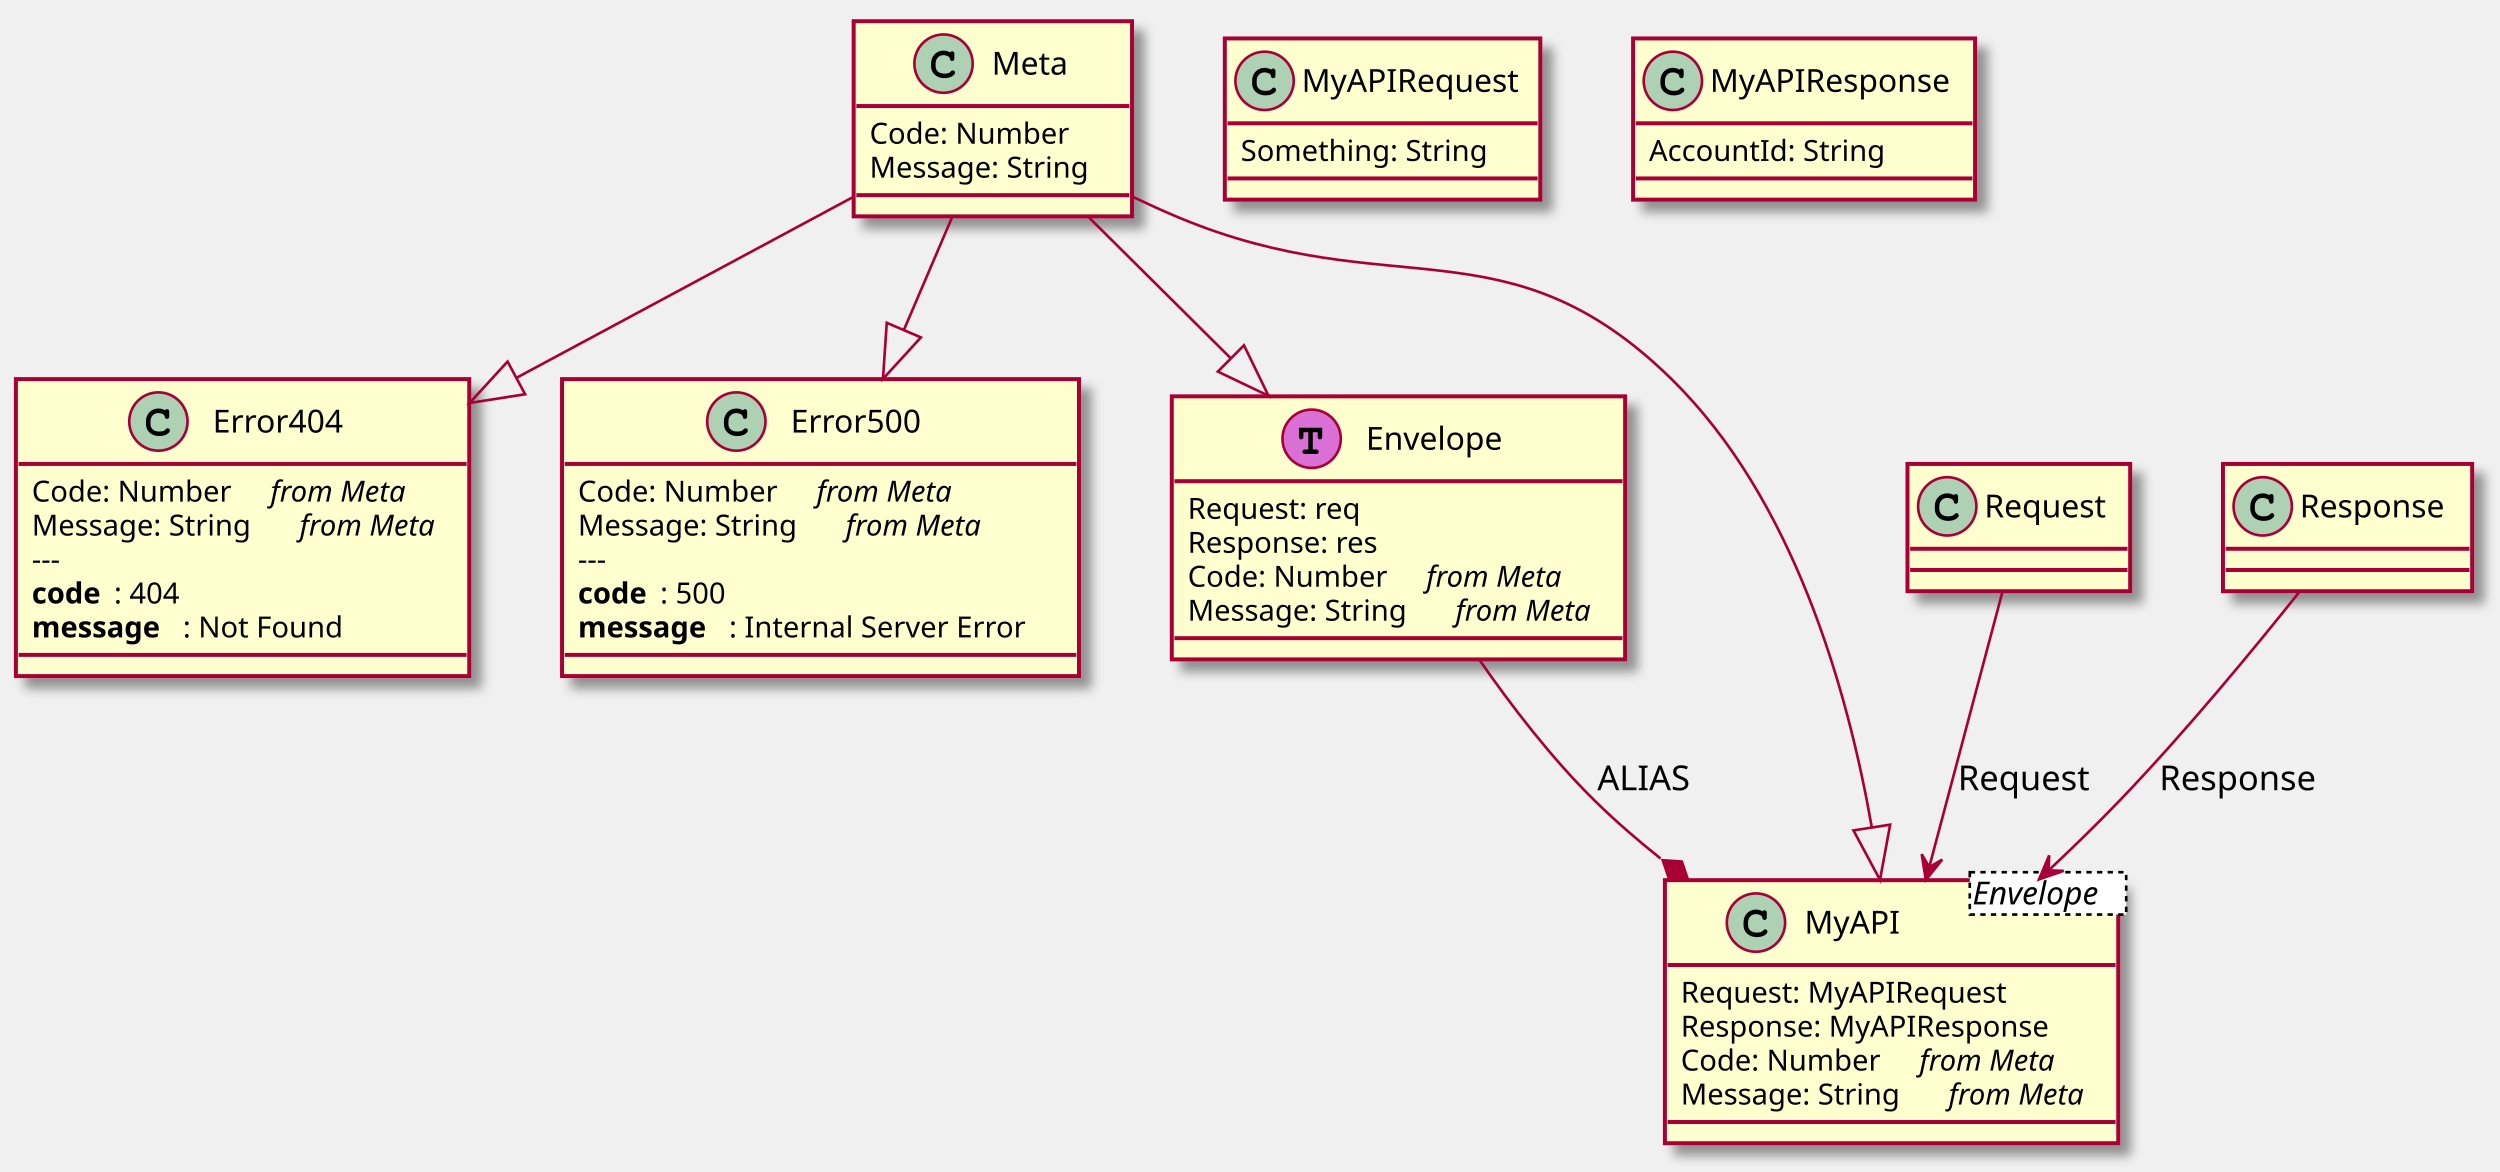
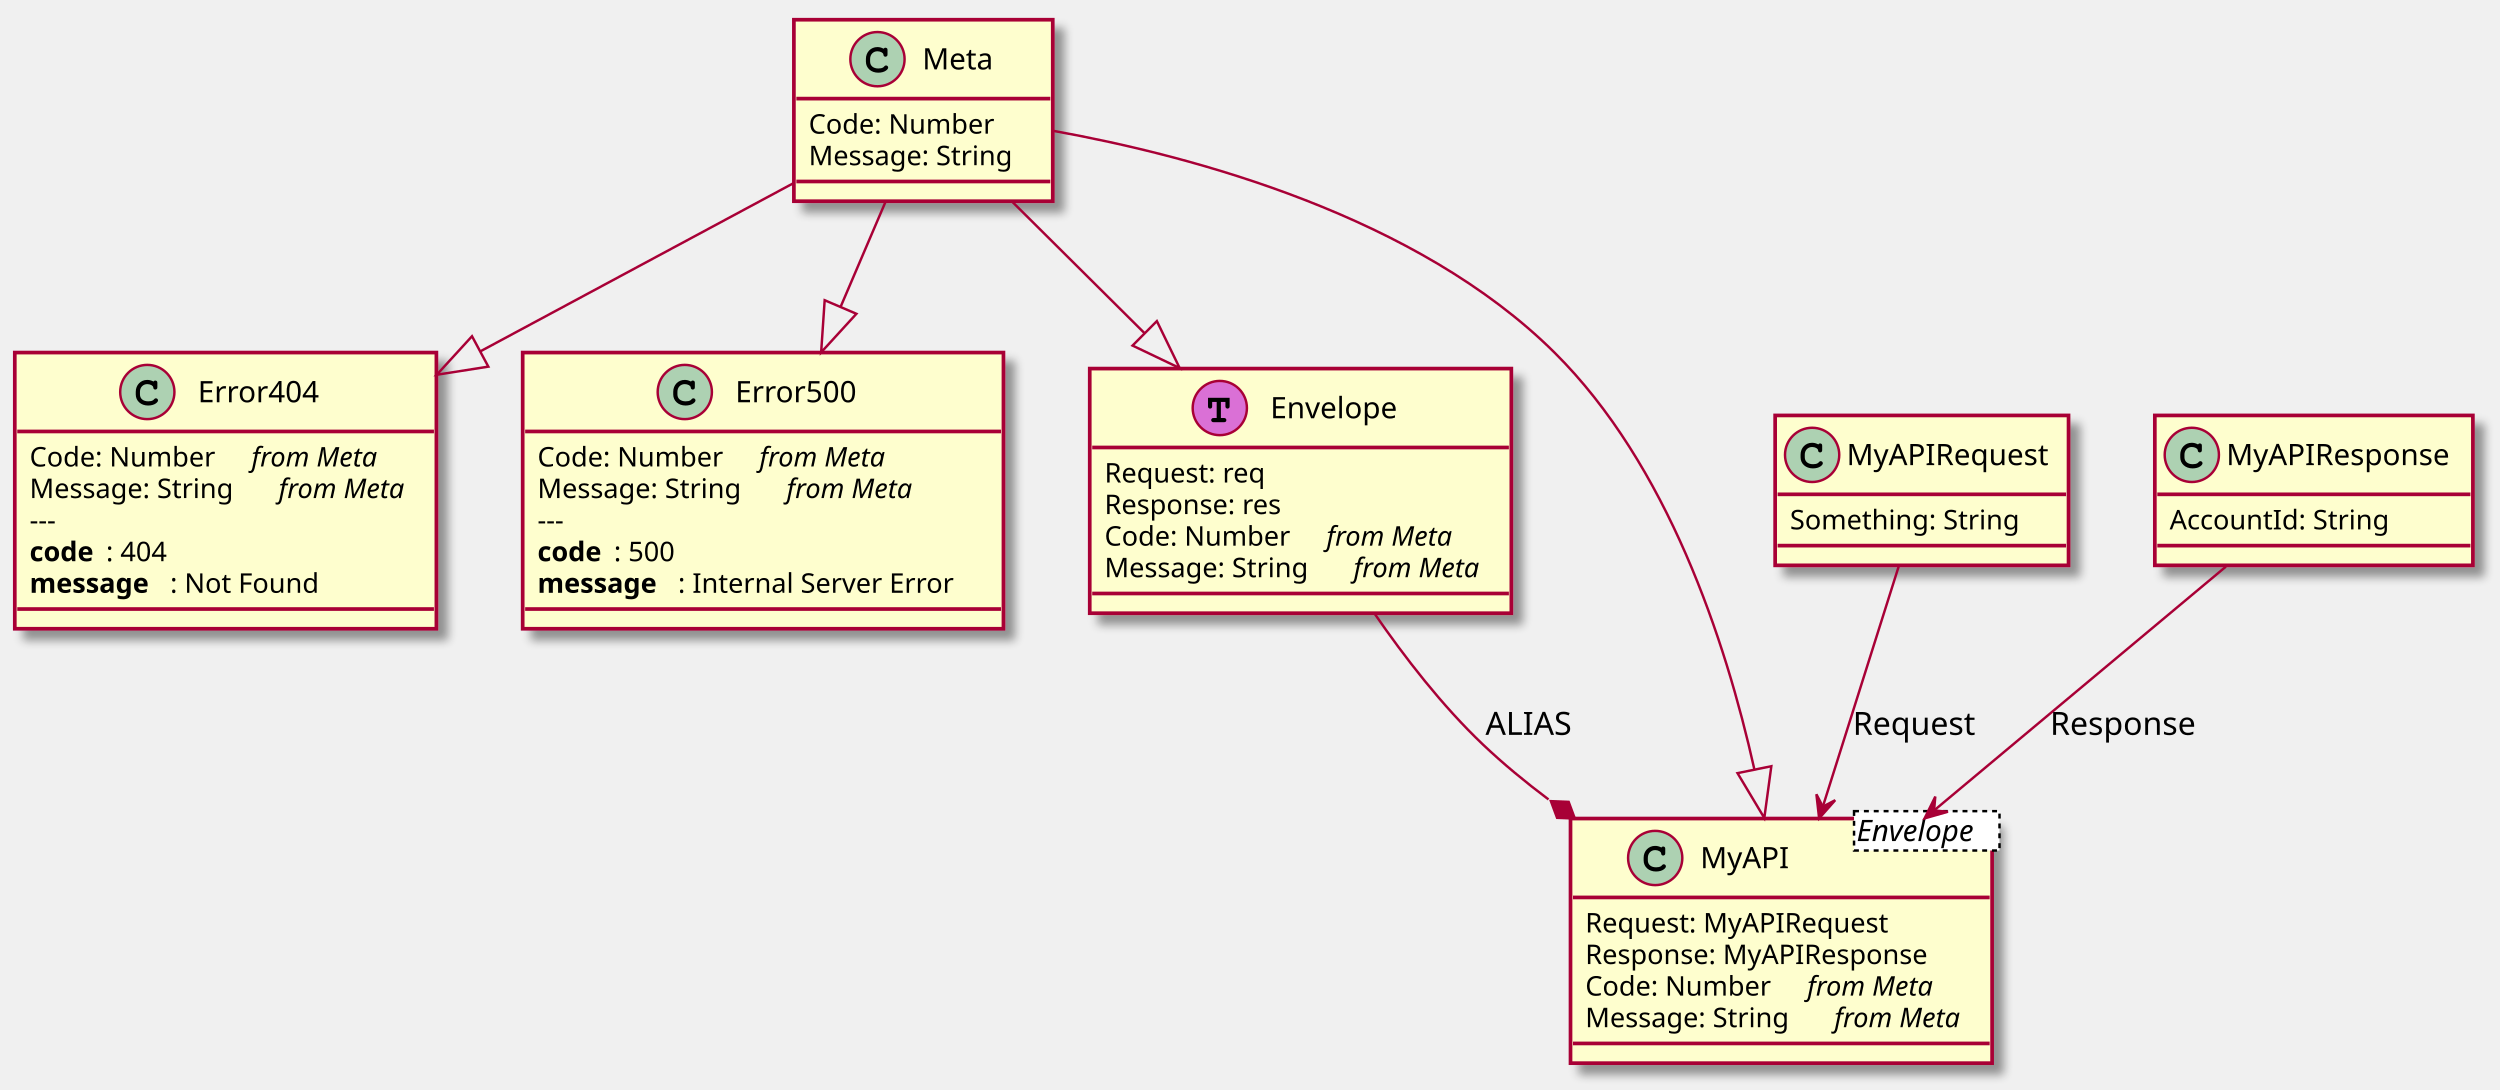
- <svg xmlns="http://www.w3.org/2000/svg" contentScriptType="application/ecmascript" contentStyleType="text/css" height="442px" preserveAspectRatio="none" style="width:943px;height:442px;" version="1.1" viewBox="0 0 943 442" width="943px" zoomAndPan="magnify">
+ <svg xmlns="http://www.w3.org/2000/svg" contentScriptType="application/ecmascript" contentStyleType="text/css" height="442px" preserveAspectRatio="none" style="width:1014px;height:442px;" version="1.1" viewBox="0 0 1014 442" width="1014px" zoomAndPan="magnify">
  <defs>
-     <filter height="300%" id="f1j2s42q5crube" width="300%" x="-1" y="-1">
+     <filter height="300%" id="f1agj2bwanm4j8" width="300%" x="-1" y="-1">
      <feGaussianBlur result="blurOut" stdDeviation="2.0" />
      <feColorMatrix in="blurOut" result="blurOut2" type="matrix" values="0 0 0 0 0 0 0 0 0 0 0 0 0 0 0 0 0 0 .4 0" />
      <feOffset dx="4.0" dy="4.0" in="blurOut2" result="blurOut3" />
      <feBlend in="SourceGraphic" in2="blurOut3" mode="normal" />
    </filter>
  </defs>
  <g>
-     <rect fill="#FEFECE" filter="url(#f1j2s42q5crube)" height="73.609" id="Meta" style="stroke: #A80036; stroke-width: 1.5;" width="105" x="322" y="8" />
+     <rect fill="#FEFECE" filter="url(#f1agj2bwanm4j8)" height="73.609" id="Meta" style="stroke: #A80036; stroke-width: 1.5;" width="105" x="322" y="8" />
    <ellipse cx="355.9" cy="24" fill="#ADD1B2" rx="11" ry="11" style="stroke: #A80036; stroke-width: 1.0;" />
    <path d="M358.244,19.672 L358.416,19.75 C358.634,19.438 358.837,19.344 359.134,19.344 C359.431,19.344 359.712,19.484 359.869,19.75 C359.962,19.906 359.978,20.031 359.978,20.469 L359.978,21.891 C359.978,22.312 359.947,22.5 359.837,22.656 C359.666,22.875 359.4,23.016 359.134,23.016 C358.916,23.016 358.681,22.906 358.541,22.766 C358.4,22.641 358.369,22.516 358.306,22.109 C358.212,21.703 358.041,21.484 357.556,21.203 C357.087,20.953 356.478,20.797 355.9,20.797 C354.166,20.797 352.916,22.109 352.916,23.891 L352.916,24.984 C352.916,26.688 354.212,27.781 356.259,27.781 C357.025,27.781 357.712,27.656 358.134,27.391 C358.322,27.297 358.322,27.297 358.775,26.812 C358.962,26.625 359.166,26.547 359.384,26.547 C359.853,26.547 360.244,26.938 360.244,27.391 C360.244,27.781 359.916,28.234 359.337,28.641 C358.587,29.188 357.431,29.484 356.212,29.484 C353.322,29.484 351.212,27.594 351.212,25.016 L351.212,23.891 C351.212,21.172 353.212,19.094 355.837,19.094 C356.712,19.094 357.306,19.234 358.244,19.672 Z " />
    <text fill="#000000" font-family="sans-serif" font-size="12" lengthAdjust="spacingAndGlyphs" textLength="31" x="374.1" y="28.154">Meta</text>
    <line style="stroke: #A80036; stroke-width: 1.5;" x1="323" x2="426" y1="40" y2="40" />
    <text fill="#000000" font-family="sans-serif" font-size="11" lengthAdjust="spacingAndGlyphs" textLength="82" x="328" y="54.21">Code: Number</text>
    <text fill="#000000" font-family="sans-serif" font-size="11" lengthAdjust="spacingAndGlyphs" textLength="93" x="328" y="67.015">Message: String</text>
    <line style="stroke: #A80036; stroke-width: 1.5;" x1="323" x2="426" y1="73.609" y2="73.609" />
-     <rect fill="#FEFECE" filter="url(#f1j2s42q5crube)" height="112.023" id="Error404" style="stroke: #A80036; stroke-width: 1.5;" width="171" x="6" y="143" />
+     <rect fill="#FEFECE" filter="url(#f1agj2bwanm4j8)" height="112.023" id="Error404" style="stroke: #A80036; stroke-width: 1.5;" width="171" x="6" y="143" />
    <ellipse cx="59.75" cy="159" fill="#ADD1B2" rx="11" ry="11" style="stroke: #A80036; stroke-width: 1.0;" />
    <path d="M62.094,154.672 L62.266,154.75 C62.484,154.438 62.688,154.344 62.984,154.344 C63.281,154.344 63.562,154.484 63.719,154.75 C63.812,154.906 63.828,155.031 63.828,155.469 L63.828,156.891 C63.828,157.312 63.797,157.5 63.688,157.656 C63.516,157.875 63.25,158.016 62.984,158.016 C62.766,158.016 62.531,157.906 62.391,157.766 C62.25,157.641 62.219,157.516 62.156,157.109 C62.062,156.703 61.891,156.484 61.406,156.203 C60.938,155.953 60.328,155.797 59.75,155.797 C58.016,155.797 56.766,157.109 56.766,158.891 L56.766,159.984 C56.766,161.688 58.062,162.781 60.109,162.781 C60.875,162.781 61.562,162.656 61.984,162.391 C62.172,162.297 62.172,162.297 62.625,161.812 C62.812,161.625 63.016,161.547 63.234,161.547 C63.703,161.547 64.094,161.938 64.094,162.391 C64.094,162.781 63.766,163.234 63.188,163.641 C62.438,164.188 61.281,164.484 60.062,164.484 C57.172,164.484 55.062,162.594 55.062,160.016 L55.062,158.891 C55.062,156.172 57.062,154.094 59.688,154.094 C60.562,154.094 61.156,154.234 62.094,154.672 Z " />
    <text fill="#000000" font-family="sans-serif" font-size="12" lengthAdjust="spacingAndGlyphs" textLength="55" x="80.25" y="163.154">Error404</text>
    <line style="stroke: #A80036; stroke-width: 1.5;" x1="7" x2="176" y1="175" y2="175" />
    <text fill="#000000" font-family="sans-serif" font-size="11" lengthAdjust="spacingAndGlyphs" textLength="82" x="12" y="189.21">Code: Number</text>
    <text fill="#000000" font-family="sans-serif" font-size="11" font-style="italic" lengthAdjust="spacingAndGlyphs" textLength="58" x="102" y="189.21">from Meta</text>
    <text fill="#000000" font-family="sans-serif" font-size="11" lengthAdjust="spacingAndGlyphs" textLength="93" x="12" y="202.015">Message: String</text>
    <text fill="#000000" font-family="sans-serif" font-size="11" font-style="italic" lengthAdjust="spacingAndGlyphs" textLength="58" x="113" y="202.015">from Meta</text>
    <text fill="#000000" font-family="sans-serif" font-size="11" lengthAdjust="spacingAndGlyphs" textLength="12" x="12" y="214.82">---</text>
    <text fill="#000000" font-family="sans-serif" font-size="11" font-weight="bold" lengthAdjust="spacingAndGlyphs" textLength="31" x="12" y="227.625">code</text>
    <text fill="#000000" font-family="sans-serif" font-size="11" lengthAdjust="spacingAndGlyphs" textLength="29" x="43" y="227.625">: 404</text>
    <text fill="#000000" font-family="sans-serif" font-size="11" font-weight="bold" lengthAdjust="spacingAndGlyphs" textLength="57" x="12" y="240.429">message</text>
    <text fill="#000000" font-family="sans-serif" font-size="11" lengthAdjust="spacingAndGlyphs" textLength="65" x="69" y="240.429">: Not Found</text>
    <line style="stroke: #A80036; stroke-width: 1.5;" x1="7" x2="176" y1="247.023" y2="247.023" />
-     <rect fill="#FEFECE" filter="url(#f1j2s42q5crube)" height="112.023" id="Error500" style="stroke: #A80036; stroke-width: 1.5;" width="195" x="212" y="143" />
+     <rect fill="#FEFECE" filter="url(#f1agj2bwanm4j8)" height="112.023" id="Error500" style="stroke: #A80036; stroke-width: 1.5;" width="195" x="212" y="143" />
    <ellipse cx="277.75" cy="159" fill="#ADD1B2" rx="11" ry="11" style="stroke: #A80036; stroke-width: 1.0;" />
    <path d="M280.094,154.672 L280.266,154.75 C280.484,154.438 280.688,154.344 280.984,154.344 C281.281,154.344 281.562,154.484 281.719,154.75 C281.812,154.906 281.828,155.031 281.828,155.469 L281.828,156.891 C281.828,157.312 281.797,157.5 281.688,157.656 C281.516,157.875 281.25,158.016 280.984,158.016 C280.766,158.016 280.531,157.906 280.391,157.766 C280.25,157.641 280.219,157.516 280.156,157.109 C280.062,156.703 279.891,156.484 279.406,156.203 C278.938,155.953 278.328,155.797 277.75,155.797 C276.016,155.797 274.766,157.109 274.766,158.891 L274.766,159.984 C274.766,161.688 276.062,162.781 278.109,162.781 C278.875,162.781 279.562,162.656 279.984,162.391 C280.172,162.297 280.172,162.297 280.625,161.812 C280.812,161.625 281.016,161.547 281.234,161.547 C281.703,161.547 282.094,161.938 282.094,162.391 C282.094,162.781 281.766,163.234 281.188,163.641 C280.438,164.188 279.281,164.484 278.062,164.484 C275.172,164.484 273.062,162.594 273.062,160.016 L273.062,158.891 C273.062,156.172 275.062,154.094 277.688,154.094 C278.562,154.094 279.156,154.234 280.094,154.672 Z " />
    <text fill="#000000" font-family="sans-serif" font-size="12" lengthAdjust="spacingAndGlyphs" textLength="55" x="298.25" y="163.154">Error500</text>
    <line style="stroke: #A80036; stroke-width: 1.5;" x1="213" x2="406" y1="175" y2="175" />
    <text fill="#000000" font-family="sans-serif" font-size="11" lengthAdjust="spacingAndGlyphs" textLength="82" x="218" y="189.21">Code: Number</text>
    <text fill="#000000" font-family="sans-serif" font-size="11" font-style="italic" lengthAdjust="spacingAndGlyphs" textLength="58" x="308" y="189.21">from Meta</text>
    <text fill="#000000" font-family="sans-serif" font-size="11" lengthAdjust="spacingAndGlyphs" textLength="93" x="218" y="202.015">Message: String</text>
    <text fill="#000000" font-family="sans-serif" font-size="11" font-style="italic" lengthAdjust="spacingAndGlyphs" textLength="58" x="319" y="202.015">from Meta</text>
    <text fill="#000000" font-family="sans-serif" font-size="11" lengthAdjust="spacingAndGlyphs" textLength="12" x="218" y="214.82">---</text>
    <text fill="#000000" font-family="sans-serif" font-size="11" font-weight="bold" lengthAdjust="spacingAndGlyphs" textLength="31" x="218" y="227.625">code</text>
    <text fill="#000000" font-family="sans-serif" font-size="11" lengthAdjust="spacingAndGlyphs" textLength="29" x="249" y="227.625">: 500</text>
    <text fill="#000000" font-family="sans-serif" font-size="11" font-weight="bold" lengthAdjust="spacingAndGlyphs" textLength="57" x="218" y="240.429">message</text>
    <text fill="#000000" font-family="sans-serif" font-size="11" lengthAdjust="spacingAndGlyphs" textLength="126" x="275" y="240.429">: Internal Server Error</text>
    <line style="stroke: #A80036; stroke-width: 1.5;" x1="213" x2="406" y1="247.023" y2="247.023" />
-     <rect fill="#FEFECE" filter="url(#f1j2s42q5crube)" height="99.219" id="Envelope" style="stroke: #A80036; stroke-width: 1.5;" width="171" x="442" y="149.5" />
+     <rect fill="#FEFECE" filter="url(#f1agj2bwanm4j8)" height="99.219" id="Envelope" style="stroke: #A80036; stroke-width: 1.5;" width="171" x="442" y="149.5" />
    <ellipse cx="494.75" cy="165.5" fill="#DA70D6" rx="11" ry="11" style="stroke: #A80036; stroke-width: 1.0;" />
    <path d="M495.188,163.031 L495.188,169.547 L496.312,169.547 C496.766,169.547 496.906,169.578 497.062,169.703 C497.297,169.875 497.422,170.125 497.422,170.406 C497.422,170.688 497.281,170.984 497.016,171.125 C496.906,171.203 496.641,171.25 496.312,171.25 L492.375,171.25 C491.984,171.25 491.766,171.203 491.609,171.078 C491.391,170.922 491.25,170.656 491.25,170.406 C491.25,170.109 491.406,169.828 491.656,169.672 C491.812,169.562 491.938,169.547 492.375,169.547 L493.484,169.547 L493.484,163.031 L491.656,163.031 L491.656,164.625 C491.656,165.078 491.625,165.219 491.516,165.391 C491.344,165.609 491.094,165.734 490.812,165.734 C490.531,165.734 490.234,165.594 490.078,165.328 C490,165.188 489.969,165.016 489.969,164.625 L489.969,161.344 L498.734,161.344 L498.734,164.625 C498.734,165.094 498.719,165.219 498.578,165.391 C498.406,165.609 498.156,165.734 497.891,165.734 C497.594,165.734 497.312,165.578 497.156,165.328 C497.062,165.188 497.031,165.016 497.031,164.625 L497.031,163.031 Z " />
    <text fill="#000000" font-family="sans-serif" font-size="12" lengthAdjust="spacingAndGlyphs" textLength="57" x="515.25" y="169.654">Envelope</text>
    <line style="stroke: #A80036; stroke-width: 1.5;" x1="443" x2="612" y1="181.5" y2="181.5" />
    <text fill="#000000" font-family="sans-serif" font-size="11" lengthAdjust="spacingAndGlyphs" textLength="73" x="448" y="195.71">Request: req</text>
    <text fill="#000000" font-family="sans-serif" font-size="11" lengthAdjust="spacingAndGlyphs" textLength="83" x="448" y="208.515">Response: res</text>
    <text fill="#000000" font-family="sans-serif" font-size="11" lengthAdjust="spacingAndGlyphs" textLength="82" x="448" y="221.32">Code: Number</text>
    <text fill="#000000" font-family="sans-serif" font-size="11" font-style="italic" lengthAdjust="spacingAndGlyphs" textLength="58" x="538" y="221.32">from Meta</text>
    <text fill="#000000" font-family="sans-serif" font-size="11" lengthAdjust="spacingAndGlyphs" textLength="93" x="448" y="234.125">Message: String</text>
    <text fill="#000000" font-family="sans-serif" font-size="11" font-style="italic" lengthAdjust="spacingAndGlyphs" textLength="58" x="549" y="234.125">from Meta</text>
    <line style="stroke: #A80036; stroke-width: 1.5;" x1="443" x2="612" y1="240.719" y2="240.719" />
-     <rect fill="#FEFECE" filter="url(#f1j2s42q5crube)" height="60.805" id="MyAPIRequest" style="stroke: #A80036; stroke-width: 1.5;" width="119" x="462" y="14.5" />
-     <ellipse cx="477" cy="30.5" fill="#ADD1B2" rx="11" ry="11" style="stroke: #A80036; stroke-width: 1.0;" />
-     <path d="M479.344,26.172 L479.516,26.25 C479.734,25.938 479.938,25.844 480.234,25.844 C480.531,25.844 480.812,25.984 480.969,26.25 C481.062,26.406 481.078,26.531 481.078,26.969 L481.078,28.391 C481.078,28.812 481.047,29 480.938,29.156 C480.766,29.375 480.5,29.516 480.234,29.516 C480.016,29.516 479.781,29.406 479.641,29.266 C479.5,29.141 479.469,29.016 479.406,28.609 C479.312,28.203 479.141,27.984 478.656,27.703 C478.188,27.453 477.578,27.297 477,27.297 C475.266,27.297 474.016,28.609 474.016,30.391 L474.016,31.484 C474.016,33.188 475.312,34.281 477.359,34.281 C478.125,34.281 478.812,34.156 479.234,33.891 C479.422,33.797 479.422,33.797 479.875,33.312 C480.062,33.125 480.266,33.047 480.484,33.047 C480.953,33.047 481.344,33.438 481.344,33.891 C481.344,34.281 481.016,34.734 480.438,35.141 C479.688,35.688 478.531,35.984 477.312,35.984 C474.422,35.984 472.312,34.094 472.312,31.516 L472.312,30.391 C472.312,27.672 474.312,25.594 476.938,25.594 C477.812,25.594 478.406,25.734 479.344,26.172 Z " />
-     <text fill="#000000" font-family="sans-serif" font-size="12" lengthAdjust="spacingAndGlyphs" textLength="87" x="491" y="34.654">MyAPIRequest</text>
-     <line style="stroke: #A80036; stroke-width: 1.5;" x1="463" x2="580" y1="46.5" y2="46.5" />
-     <text fill="#000000" font-family="sans-serif" font-size="11" lengthAdjust="spacingAndGlyphs" textLength="103" x="468" y="60.71">Something: String</text>
-     <line style="stroke: #A80036; stroke-width: 1.5;" x1="463" x2="580" y1="67.305" y2="67.305" />
-     <rect fill="#FEFECE" filter="url(#f1j2s42q5crube)" height="60.805" id="MyAPIResponse" style="stroke: #A80036; stroke-width: 1.5;" width="129" x="616" y="14.5" />
-     <ellipse cx="631" cy="30.5" fill="#ADD1B2" rx="11" ry="11" style="stroke: #A80036; stroke-width: 1.0;" />
-     <path d="M633.344,26.172 L633.516,26.25 C633.734,25.938 633.938,25.844 634.234,25.844 C634.531,25.844 634.812,25.984 634.969,26.25 C635.062,26.406 635.078,26.531 635.078,26.969 L635.078,28.391 C635.078,28.812 635.047,29 634.938,29.156 C634.766,29.375 634.5,29.516 634.234,29.516 C634.016,29.516 633.781,29.406 633.641,29.266 C633.5,29.141 633.469,29.016 633.406,28.609 C633.312,28.203 633.141,27.984 632.656,27.703 C632.188,27.453 631.578,27.297 631,27.297 C629.266,27.297 628.016,28.609 628.016,30.391 L628.016,31.484 C628.016,33.188 629.312,34.281 631.359,34.281 C632.125,34.281 632.812,34.156 633.234,33.891 C633.422,33.797 633.422,33.797 633.875,33.312 C634.062,33.125 634.266,33.047 634.484,33.047 C634.953,33.047 635.344,33.438 635.344,33.891 C635.344,34.281 635.016,34.734 634.438,35.141 C633.688,35.688 632.531,35.984 631.312,35.984 C628.422,35.984 626.312,34.094 626.312,31.516 L626.312,30.391 C626.312,27.672 628.312,25.594 630.938,25.594 C631.812,25.594 632.406,25.734 633.344,26.172 Z " />
-     <text fill="#000000" font-family="sans-serif" font-size="12" lengthAdjust="spacingAndGlyphs" textLength="97" x="645" y="34.654">MyAPIResponse</text>
-     <line style="stroke: #A80036; stroke-width: 1.5;" x1="617" x2="744" y1="46.5" y2="46.5" />
-     <text fill="#000000" font-family="sans-serif" font-size="11" lengthAdjust="spacingAndGlyphs" textLength="96" x="622" y="60.71">AccountId: String</text>
-     <line style="stroke: #A80036; stroke-width: 1.5;" x1="617" x2="744" y1="67.305" y2="67.305" />
-     <rect fill="#FEFECE" filter="url(#f1j2s42q5crube)" height="99.219" id="MyAPI" style="stroke: #A80036; stroke-width: 1.5;" width="171" x="628" y="332" />
-     <ellipse cx="662.35" cy="348" fill="#ADD1B2" rx="11" ry="11" style="stroke: #A80036; stroke-width: 1.0;" />
-     <path d="M664.694,343.672 L664.866,343.75 C665.084,343.438 665.288,343.344 665.584,343.344 C665.881,343.344 666.163,343.484 666.319,343.75 C666.413,343.906 666.428,344.031 666.428,344.469 L666.428,345.891 C666.428,346.312 666.397,346.5 666.288,346.656 C666.116,346.875 665.85,347.016 665.584,347.016 C665.366,347.016 665.131,346.906 664.991,346.766 C664.85,346.641 664.819,346.516 664.756,346.109 C664.663,345.703 664.491,345.484 664.006,345.203 C663.538,344.953 662.928,344.797 662.35,344.797 C660.616,344.797 659.366,346.109 659.366,347.891 L659.366,348.984 C659.366,350.688 660.663,351.781 662.709,351.781 C663.475,351.781 664.163,351.656 664.584,351.391 C664.772,351.297 664.772,351.297 665.225,350.812 C665.413,350.625 665.616,350.547 665.834,350.547 C666.303,350.547 666.694,350.938 666.694,351.391 C666.694,351.781 666.366,352.234 665.788,352.641 C665.038,353.188 663.881,353.484 662.663,353.484 C659.772,353.484 657.663,351.594 657.663,349.016 L657.663,347.891 C657.663,345.172 659.663,343.094 662.288,343.094 C663.163,343.094 663.756,343.234 664.694,343.672 Z " />
-     <text fill="#000000" font-family="sans-serif" font-size="12" lengthAdjust="spacingAndGlyphs" textLength="35" x="680.65" y="352.154">MyAPI</text>
-     <rect fill="#FFFFFF" height="15.969" style="stroke: #000000; stroke-width: 1.0; stroke-dasharray: 2.0,2.0;" width="59" x="743" y="329" />
-     <text fill="#000000" font-family="sans-serif" font-size="12" font-style="italic" lengthAdjust="spacingAndGlyphs" textLength="57" x="744" y="341.139">Envelope</text>
-     <line style="stroke: #A80036; stroke-width: 1.5;" x1="629" x2="798" y1="364" y2="364" />
-     <text fill="#000000" font-family="sans-serif" font-size="11" lengthAdjust="spacingAndGlyphs" textLength="132" x="634" y="378.21">Request: MyAPIRequest</text>
-     <text fill="#000000" font-family="sans-serif" font-size="11" lengthAdjust="spacingAndGlyphs" textLength="152" x="634" y="391.015">Response: MyAPIResponse</text>
-     <text fill="#000000" font-family="sans-serif" font-size="11" lengthAdjust="spacingAndGlyphs" textLength="82" x="634" y="403.82">Code: Number</text>
-     <text fill="#000000" font-family="sans-serif" font-size="11" font-style="italic" lengthAdjust="spacingAndGlyphs" textLength="58" x="724" y="403.82">from Meta</text>
-     <text fill="#000000" font-family="sans-serif" font-size="11" lengthAdjust="spacingAndGlyphs" textLength="93" x="634" y="416.625">Message: String</text>
-     <text fill="#000000" font-family="sans-serif" font-size="11" font-style="italic" lengthAdjust="spacingAndGlyphs" textLength="58" x="735" y="416.625">from Meta</text>
-     <line style="stroke: #A80036; stroke-width: 1.5;" x1="629" x2="798" y1="423.219" y2="423.219" />
-     <rect fill="#FEFECE" filter="url(#f1j2s42q5crube)" height="48" id="Request" style="stroke: #A80036; stroke-width: 1.5;" width="84" x="719.5" y="175" />
-     <ellipse cx="734.5" cy="191" fill="#ADD1B2" rx="11" ry="11" style="stroke: #A80036; stroke-width: 1.0;" />
-     <path d="M736.844,186.672 L737.016,186.75 C737.234,186.438 737.438,186.344 737.734,186.344 C738.031,186.344 738.312,186.484 738.469,186.75 C738.562,186.906 738.578,187.031 738.578,187.469 L738.578,188.891 C738.578,189.312 738.547,189.5 738.438,189.656 C738.266,189.875 738,190.016 737.734,190.016 C737.516,190.016 737.281,189.906 737.141,189.766 C737,189.641 736.969,189.516 736.906,189.109 C736.812,188.703 736.641,188.484 736.156,188.203 C735.688,187.953 735.078,187.797 734.5,187.797 C732.766,187.797 731.516,189.109 731.516,190.891 L731.516,191.984 C731.516,193.688 732.812,194.781 734.859,194.781 C735.625,194.781 736.312,194.656 736.734,194.391 C736.922,194.297 736.922,194.297 737.375,193.812 C737.562,193.625 737.766,193.547 737.984,193.547 C738.453,193.547 738.844,193.938 738.844,194.391 C738.844,194.781 738.516,195.234 737.938,195.641 C737.188,196.188 736.031,196.484 734.812,196.484 C731.922,196.484 729.812,194.594 729.812,192.016 L729.812,190.891 C729.812,188.172 731.812,186.094 734.438,186.094 C735.312,186.094 735.906,186.234 736.844,186.672 Z " />
-     <text fill="#000000" font-family="sans-serif" font-size="12" lengthAdjust="spacingAndGlyphs" textLength="52" x="748.5" y="195.154">Request</text>
-     <line style="stroke: #A80036; stroke-width: 1.5;" x1="720.5" x2="802.5" y1="207" y2="207" />
-     <line style="stroke: #A80036; stroke-width: 1.5;" x1="720.5" x2="802.5" y1="215" y2="215" />
-     <rect fill="#FEFECE" filter="url(#f1j2s42q5crube)" height="48" id="Response" style="stroke: #A80036; stroke-width: 1.5;" width="94" x="838.5" y="175" />
-     <ellipse cx="853.5" cy="191" fill="#ADD1B2" rx="11" ry="11" style="stroke: #A80036; stroke-width: 1.0;" />
-     <path d="M855.844,186.672 L856.016,186.75 C856.234,186.438 856.438,186.344 856.734,186.344 C857.031,186.344 857.312,186.484 857.469,186.75 C857.562,186.906 857.578,187.031 857.578,187.469 L857.578,188.891 C857.578,189.312 857.547,189.5 857.438,189.656 C857.266,189.875 857,190.016 856.734,190.016 C856.516,190.016 856.281,189.906 856.141,189.766 C856,189.641 855.969,189.516 855.906,189.109 C855.812,188.703 855.641,188.484 855.156,188.203 C854.688,187.953 854.078,187.797 853.5,187.797 C851.766,187.797 850.516,189.109 850.516,190.891 L850.516,191.984 C850.516,193.688 851.812,194.781 853.859,194.781 C854.625,194.781 855.312,194.656 855.734,194.391 C855.922,194.297 855.922,194.297 856.375,193.812 C856.562,193.625 856.766,193.547 856.984,193.547 C857.453,193.547 857.844,193.938 857.844,194.391 C857.844,194.781 857.516,195.234 856.938,195.641 C856.188,196.188 855.031,196.484 853.812,196.484 C850.922,196.484 848.812,194.594 848.812,192.016 L848.812,190.891 C848.812,188.172 850.812,186.094 853.438,186.094 C854.312,186.094 854.906,186.234 855.844,186.672 Z " />
-     <text fill="#000000" font-family="sans-serif" font-size="12" lengthAdjust="spacingAndGlyphs" textLength="62" x="867.5" y="195.154">Response</text>
-     <line style="stroke: #A80036; stroke-width: 1.5;" x1="839.5" x2="931.5" y1="207" y2="207" />
-     <line style="stroke: #A80036; stroke-width: 1.5;" x1="839.5" x2="931.5" y1="215" y2="215" />
+     <rect fill="#FEFECE" filter="url(#f1agj2bwanm4j8)" height="60.805" id="MyAPIRequest" style="stroke: #A80036; stroke-width: 1.5;" width="119" x="720" y="168.5" />
+     <ellipse cx="735" cy="184.5" fill="#ADD1B2" rx="11" ry="11" style="stroke: #A80036; stroke-width: 1.0;" />
+     <path d="M737.344,180.172 L737.516,180.25 C737.734,179.938 737.938,179.844 738.234,179.844 C738.531,179.844 738.812,179.984 738.969,180.25 C739.062,180.406 739.078,180.531 739.078,180.969 L739.078,182.391 C739.078,182.812 739.047,183 738.938,183.156 C738.766,183.375 738.5,183.516 738.234,183.516 C738.016,183.516 737.781,183.406 737.641,183.266 C737.5,183.141 737.469,183.016 737.406,182.609 C737.312,182.203 737.141,181.984 736.656,181.703 C736.188,181.453 735.578,181.297 735,181.297 C733.266,181.297 732.016,182.609 732.016,184.391 L732.016,185.484 C732.016,187.188 733.312,188.281 735.359,188.281 C736.125,188.281 736.812,188.156 737.234,187.891 C737.422,187.797 737.422,187.797 737.875,187.312 C738.062,187.125 738.266,187.047 738.484,187.047 C738.953,187.047 739.344,187.438 739.344,187.891 C739.344,188.281 739.016,188.734 738.438,189.141 C737.688,189.688 736.531,189.984 735.312,189.984 C732.422,189.984 730.312,188.094 730.312,185.516 L730.312,184.391 C730.312,181.672 732.312,179.594 734.938,179.594 C735.812,179.594 736.406,179.734 737.344,180.172 Z " />
+     <text fill="#000000" font-family="sans-serif" font-size="12" lengthAdjust="spacingAndGlyphs" textLength="87" x="749" y="188.654">MyAPIRequest</text>
+     <line style="stroke: #A80036; stroke-width: 1.5;" x1="721" x2="838" y1="200.5" y2="200.5" />
+     <text fill="#000000" font-family="sans-serif" font-size="11" lengthAdjust="spacingAndGlyphs" textLength="103" x="726" y="214.71">Something: String</text>
+     <line style="stroke: #A80036; stroke-width: 1.5;" x1="721" x2="838" y1="221.305" y2="221.305" />
+     <rect fill="#FEFECE" filter="url(#f1agj2bwanm4j8)" height="60.805" id="MyAPIResponse" style="stroke: #A80036; stroke-width: 1.5;" width="129" x="874" y="168.5" />
+     <ellipse cx="889" cy="184.5" fill="#ADD1B2" rx="11" ry="11" style="stroke: #A80036; stroke-width: 1.0;" />
+     <path d="M891.344,180.172 L891.516,180.25 C891.734,179.938 891.938,179.844 892.234,179.844 C892.531,179.844 892.812,179.984 892.969,180.25 C893.062,180.406 893.078,180.531 893.078,180.969 L893.078,182.391 C893.078,182.812 893.047,183 892.938,183.156 C892.766,183.375 892.5,183.516 892.234,183.516 C892.016,183.516 891.781,183.406 891.641,183.266 C891.5,183.141 891.469,183.016 891.406,182.609 C891.312,182.203 891.141,181.984 890.656,181.703 C890.188,181.453 889.578,181.297 889,181.297 C887.266,181.297 886.016,182.609 886.016,184.391 L886.016,185.484 C886.016,187.188 887.312,188.281 889.359,188.281 C890.125,188.281 890.812,188.156 891.234,187.891 C891.422,187.797 891.422,187.797 891.875,187.312 C892.062,187.125 892.266,187.047 892.484,187.047 C892.953,187.047 893.344,187.438 893.344,187.891 C893.344,188.281 893.016,188.734 892.438,189.141 C891.688,189.688 890.531,189.984 889.312,189.984 C886.422,189.984 884.312,188.094 884.312,185.516 L884.312,184.391 C884.312,181.672 886.312,179.594 888.938,179.594 C889.812,179.594 890.406,179.734 891.344,180.172 Z " />
+     <text fill="#000000" font-family="sans-serif" font-size="12" lengthAdjust="spacingAndGlyphs" textLength="97" x="903" y="188.654">MyAPIResponse</text>
+     <line style="stroke: #A80036; stroke-width: 1.5;" x1="875" x2="1002" y1="200.5" y2="200.5" />
+     <text fill="#000000" font-family="sans-serif" font-size="11" lengthAdjust="spacingAndGlyphs" textLength="96" x="880" y="214.71">AccountId: String</text>
+     <line style="stroke: #A80036; stroke-width: 1.5;" x1="875" x2="1002" y1="221.305" y2="221.305" />
+     <rect fill="#FEFECE" filter="url(#f1agj2bwanm4j8)" height="99.219" id="MyAPI" style="stroke: #A80036; stroke-width: 1.5;" width="171" x="637" y="332" />
+     <ellipse cx="671.35" cy="348" fill="#ADD1B2" rx="11" ry="11" style="stroke: #A80036; stroke-width: 1.0;" />
+     <path d="M673.694,343.672 L673.866,343.75 C674.084,343.438 674.288,343.344 674.584,343.344 C674.881,343.344 675.163,343.484 675.319,343.75 C675.413,343.906 675.428,344.031 675.428,344.469 L675.428,345.891 C675.428,346.312 675.397,346.5 675.288,346.656 C675.116,346.875 674.85,347.016 674.584,347.016 C674.366,347.016 674.131,346.906 673.991,346.766 C673.85,346.641 673.819,346.516 673.756,346.109 C673.663,345.703 673.491,345.484 673.006,345.203 C672.538,344.953 671.928,344.797 671.35,344.797 C669.616,344.797 668.366,346.109 668.366,347.891 L668.366,348.984 C668.366,350.688 669.663,351.781 671.709,351.781 C672.475,351.781 673.163,351.656 673.584,351.391 C673.772,351.297 673.772,351.297 674.225,350.812 C674.413,350.625 674.616,350.547 674.834,350.547 C675.303,350.547 675.694,350.938 675.694,351.391 C675.694,351.781 675.366,352.234 674.788,352.641 C674.038,353.188 672.881,353.484 671.663,353.484 C668.772,353.484 666.663,351.594 666.663,349.016 L666.663,347.891 C666.663,345.172 668.663,343.094 671.288,343.094 C672.163,343.094 672.756,343.234 673.694,343.672 Z " />
+     <text fill="#000000" font-family="sans-serif" font-size="12" lengthAdjust="spacingAndGlyphs" textLength="35" x="689.65" y="352.154">MyAPI</text>
+     <rect fill="#FFFFFF" height="15.969" style="stroke: #000000; stroke-width: 1.0; stroke-dasharray: 2.0,2.0;" width="59" x="752" y="329" />
+     <text fill="#000000" font-family="sans-serif" font-size="12" font-style="italic" lengthAdjust="spacingAndGlyphs" textLength="57" x="753" y="341.139">Envelope</text>
+     <line style="stroke: #A80036; stroke-width: 1.5;" x1="638" x2="807" y1="364" y2="364" />
+     <text fill="#000000" font-family="sans-serif" font-size="11" lengthAdjust="spacingAndGlyphs" textLength="132" x="643" y="378.21">Request: MyAPIRequest</text>
+     <text fill="#000000" font-family="sans-serif" font-size="11" lengthAdjust="spacingAndGlyphs" textLength="152" x="643" y="391.015">Response: MyAPIResponse</text>
+     <text fill="#000000" font-family="sans-serif" font-size="11" lengthAdjust="spacingAndGlyphs" textLength="82" x="643" y="403.82">Code: Number</text>
+     <text fill="#000000" font-family="sans-serif" font-size="11" font-style="italic" lengthAdjust="spacingAndGlyphs" textLength="58" x="733" y="403.82">from Meta</text>
+     <text fill="#000000" font-family="sans-serif" font-size="11" lengthAdjust="spacingAndGlyphs" textLength="93" x="643" y="416.625">Message: String</text>
+     <text fill="#000000" font-family="sans-serif" font-size="11" font-style="italic" lengthAdjust="spacingAndGlyphs" textLength="58" x="744" y="416.625">from Meta</text>
+     <line style="stroke: #A80036; stroke-width: 1.5;" x1="638" x2="807" y1="423.219" y2="423.219" />
    <path d="M321.933,74.234 C286.328,93.357 238.089,119.267 194.948,142.438 " fill="none" id="Meta-Error404" style="stroke: #A80036; stroke-width: 1.0;" />
    <polygon fill="none" points="198.07,148.707,177.138,152.003,191.445,136.373,198.07,148.707" style="stroke: #A80036; stroke-width: 1.0;" />
    <path d="M359.096,82.022 C353.632,94.799 347.266,109.685 340.954,124.447 " fill="none" id="Meta-Error500" style="stroke: #A80036; stroke-width: 1.0;" />
    <polygon fill="none" points="347.358,127.274,333.058,142.911,334.485,121.77,347.358,127.274" style="stroke: #A80036; stroke-width: 1.0;" />
    <path d="M410.759,82.022 C426.726,97.885 445.964,116.997 464.174,135.088 " fill="none" id="Meta-Envelope" style="stroke: #A80036; stroke-width: 1.0;" />
    <polygon fill="none" points="469.222,130.235,478.477,149.297,459.355,140.167,469.222,130.235" style="stroke: #A80036; stroke-width: 1.0;" />
-     <path d="M755.323,223.228 C748.397,249.274 736.933,292.381 727.758,326.884 " fill="none" id="Request-MyAPI" style="stroke: #A80036; stroke-width: 1.0;" />
-     <polygon fill="#A80036" points="726.422,331.909,732.599,324.239,727.706,327.077,724.868,322.184,726.422,331.909" style="stroke: #A80036; stroke-width: 1.0;" />
-     <text fill="#000000" font-family="sans-serif" font-size="13" lengthAdjust="spacingAndGlyphs" textLength="52" x="738.5" y="298.067">Request</text>
-     <path d="M867.523,223.017 C850.661,244.186 824.382,276.119 799.5,302 C791.164,310.671 782.057,319.552 772.988,328.076 " fill="none" id="Response-MyAPI" style="stroke: #A80036; stroke-width: 1.0;" />
-     <polygon fill="#A80036" points="769.106,331.706,778.412,328.483,772.759,328.292,772.95,322.639,769.106,331.706" style="stroke: #A80036; stroke-width: 1.0;" />
-     <text fill="#000000" font-family="sans-serif" font-size="13" lengthAdjust="spacingAndGlyphs" textLength="62" x="814.5" y="298.067">Response</text>
-     <path d="M427.208,74.22 C432.984,76.978 438.826,79.628 444.5,82 C524.767,115.555 568.392,82.079 630.5,143 C676.196,187.822 696.773,259.156 706.016,311.96 " fill="none" id="Meta-MyAPI" style="stroke: #A80036; stroke-width: 1.0;" />
-     <polygon fill="none" points="712.961,311.063,709.13,331.903,699.129,313.222,712.961,311.063" style="stroke: #A80036; stroke-width: 1.0;" />
-     <path d="M557.809,248.558 C570.173,266.408 585.359,286.12 601.5,302 C609.165,309.541 617.622,316.87 626.351,323.826 " fill="none" id="Envelope-MyAPI" style="stroke: #A80036; stroke-width: 1.0;" />
-     <polygon fill="#A80036" points="636.693,331.811,634.388,324.978,627.194,324.478,629.499,331.311,636.693,331.811" style="stroke: #A80036; stroke-width: 1.0;" />
+     <path d="M770.088,229.806 C761.774,256.134 749.449,295.163 739.425,326.904 " fill="none" id="MyAPIRequest-MyAPI" style="stroke: #A80036; stroke-width: 1.0;" />
+     <polygon fill="#A80036" points="737.837,331.933,744.361,324.555,739.342,327.165,736.733,322.146,737.837,331.933" style="stroke: #A80036; stroke-width: 1.0;" />
+     <text fill="#000000" font-family="sans-serif" font-size="13" lengthAdjust="spacingAndGlyphs" textLength="52" x="751.5" y="298.067">Request</text>
+     <path d="M902.832,229.806 C870.808,256.567 823.08,296.451 784.768,328.465 " fill="none" id="MyAPIResponse-MyAPI" style="stroke: #A80036; stroke-width: 1.0;" />
+     <polygon fill="#A80036" points="780.619,331.933,790.09,329.23,784.456,328.726,784.96,323.092,780.619,331.933" style="stroke: #A80036; stroke-width: 1.0;" />
+     <text fill="#000000" font-family="sans-serif" font-size="13" lengthAdjust="spacingAndGlyphs" textLength="62" x="831.5" y="298.067">Response</text>
+     <path d="M427.188,53.067 C484.311,63.353 574.759,87.669 630.5,143 C676.351,188.514 699.832,259.436 711.543,311.939 " fill="none" id="Meta-MyAPI" style="stroke: #A80036; stroke-width: 1.0;" />
+     <polygon fill="none" points="718.449,310.773,715.609,331.771,704.734,313.585,718.449,310.773" style="stroke: #A80036; stroke-width: 1.0;" />
+     <path d="M557.331,248.609 C569.69,266.565 584.997,286.336 601.5,302 C609.681,309.766 618.73,317.229 628.087,324.256 " fill="none" id="Envelope-MyAPI" style="stroke: #A80036; stroke-width: 1.0;" />
+     <polygon fill="#A80036" points="638.754,331.997,636.248,325.235,629.043,324.948,631.549,331.709,638.754,331.997" style="stroke: #A80036; stroke-width: 1.0;" />
    <text fill="#000000" font-family="sans-serif" font-size="13" lengthAdjust="spacingAndGlyphs" textLength="37" x="602.5" y="298.067">ALIAS</text>
  </g>
</svg>
